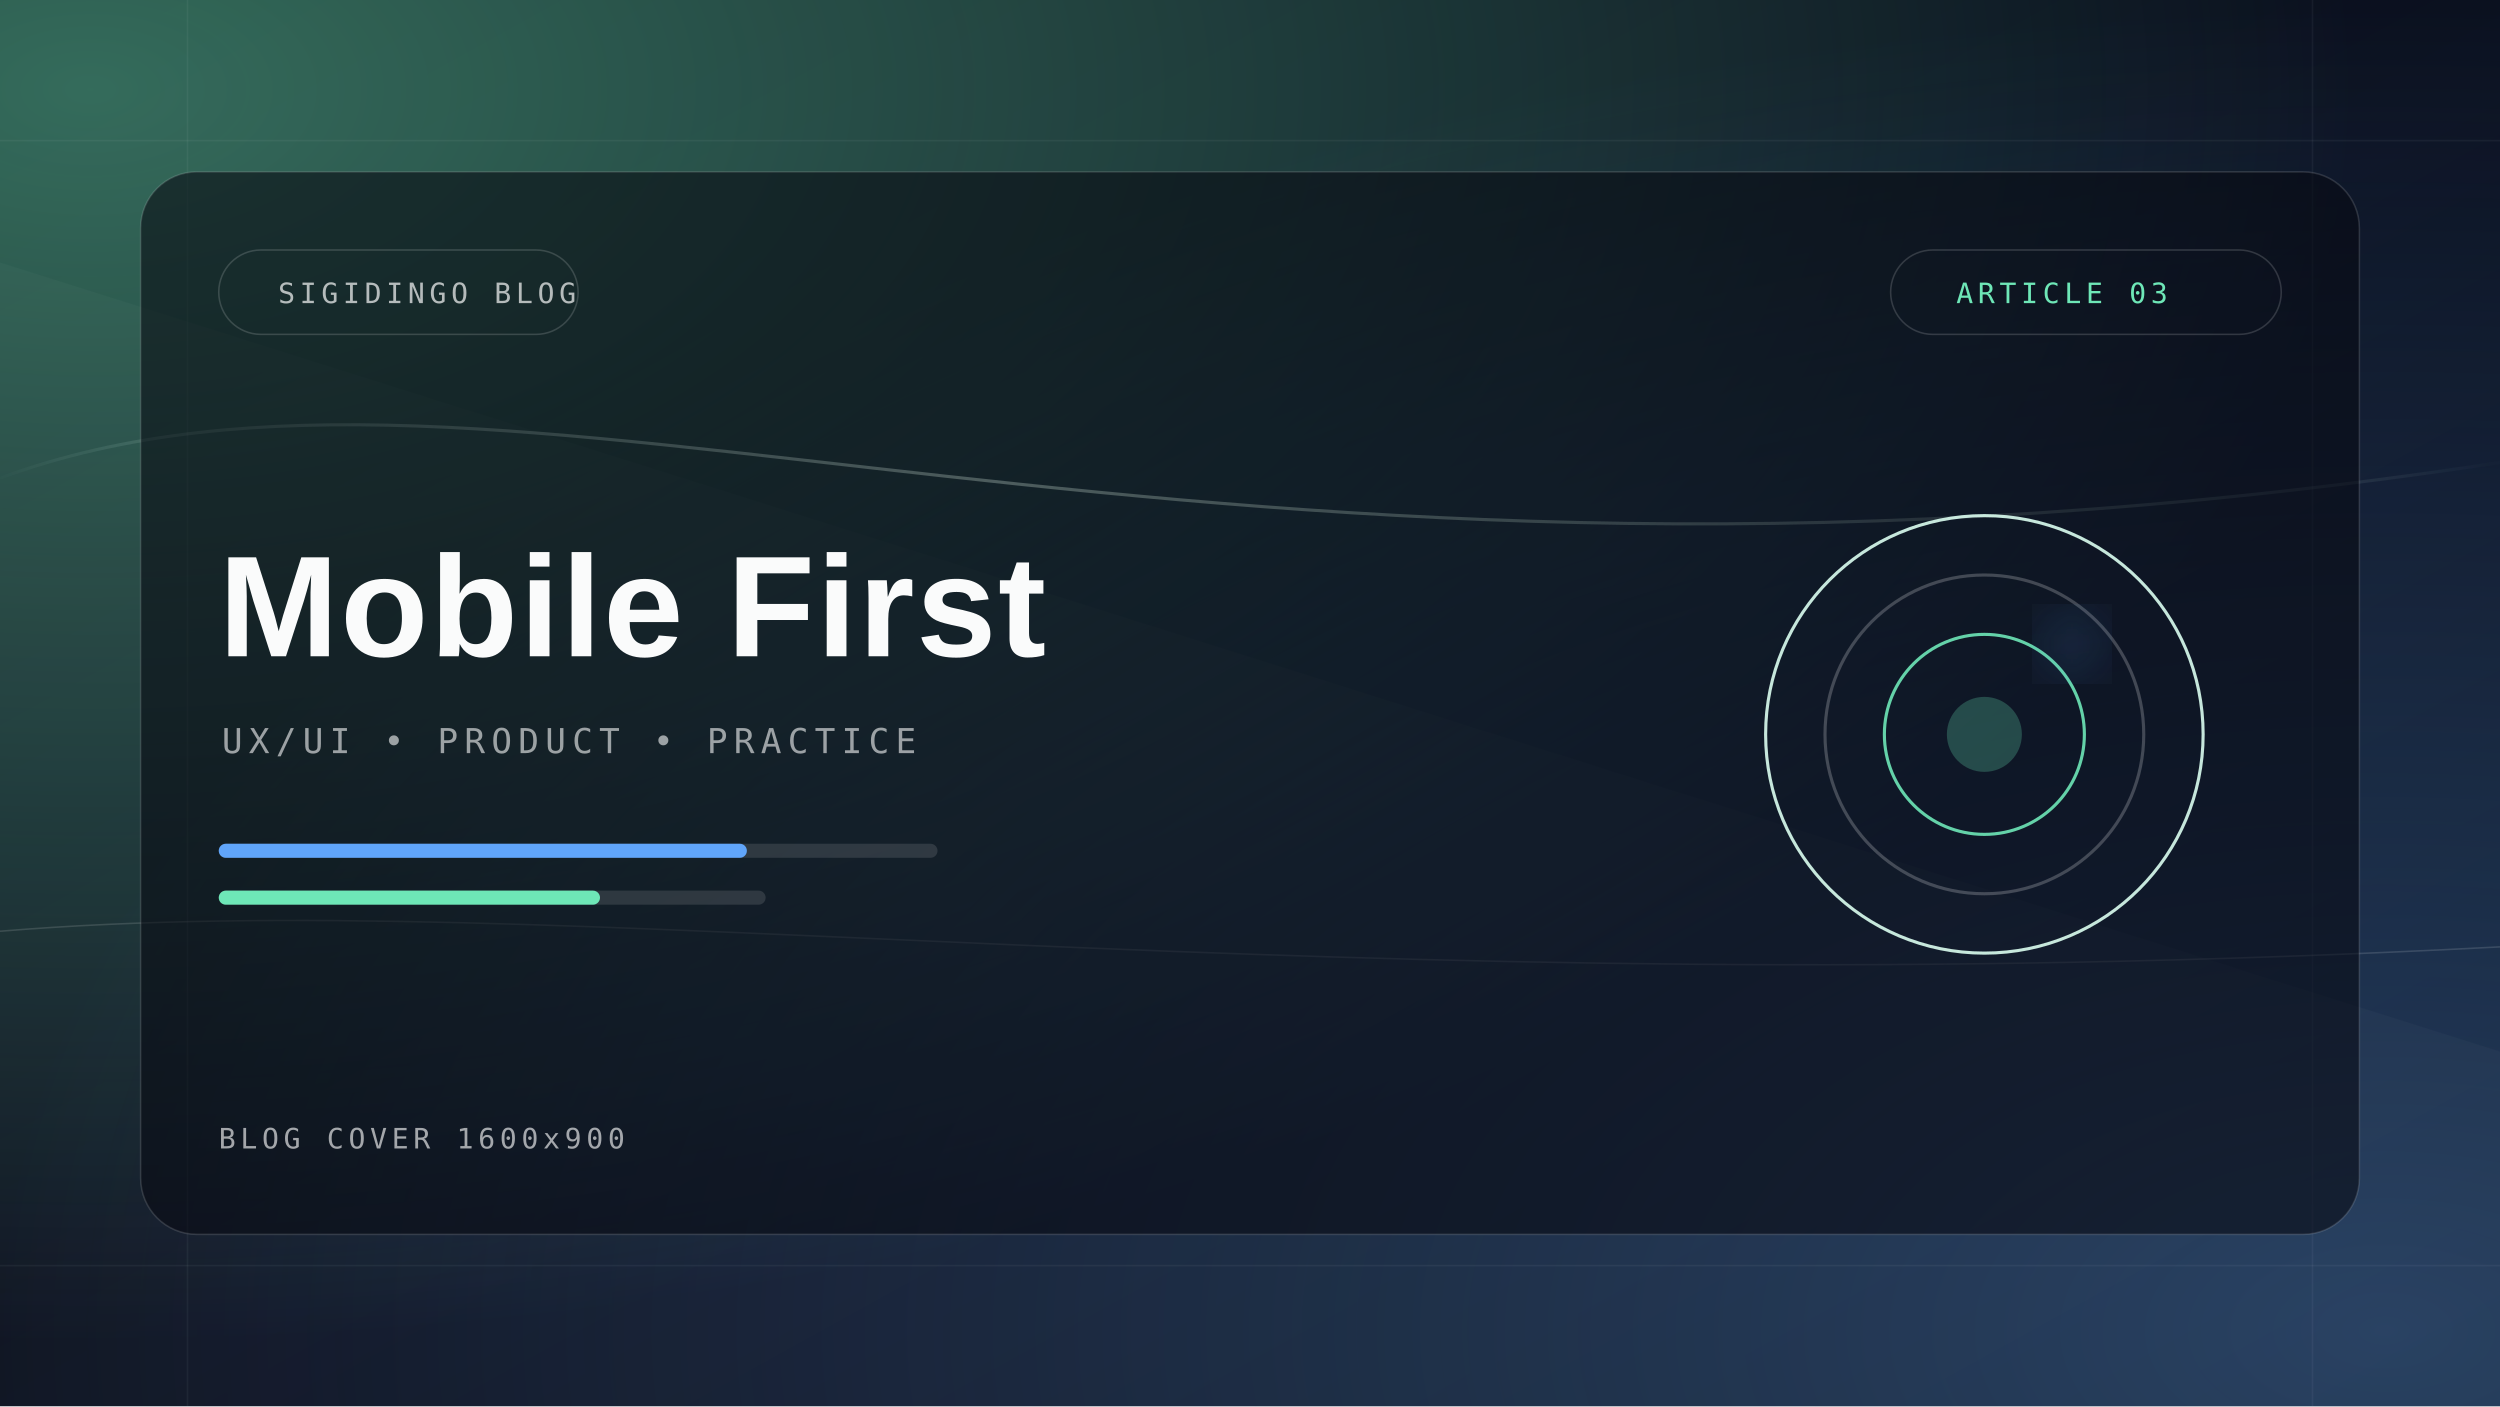
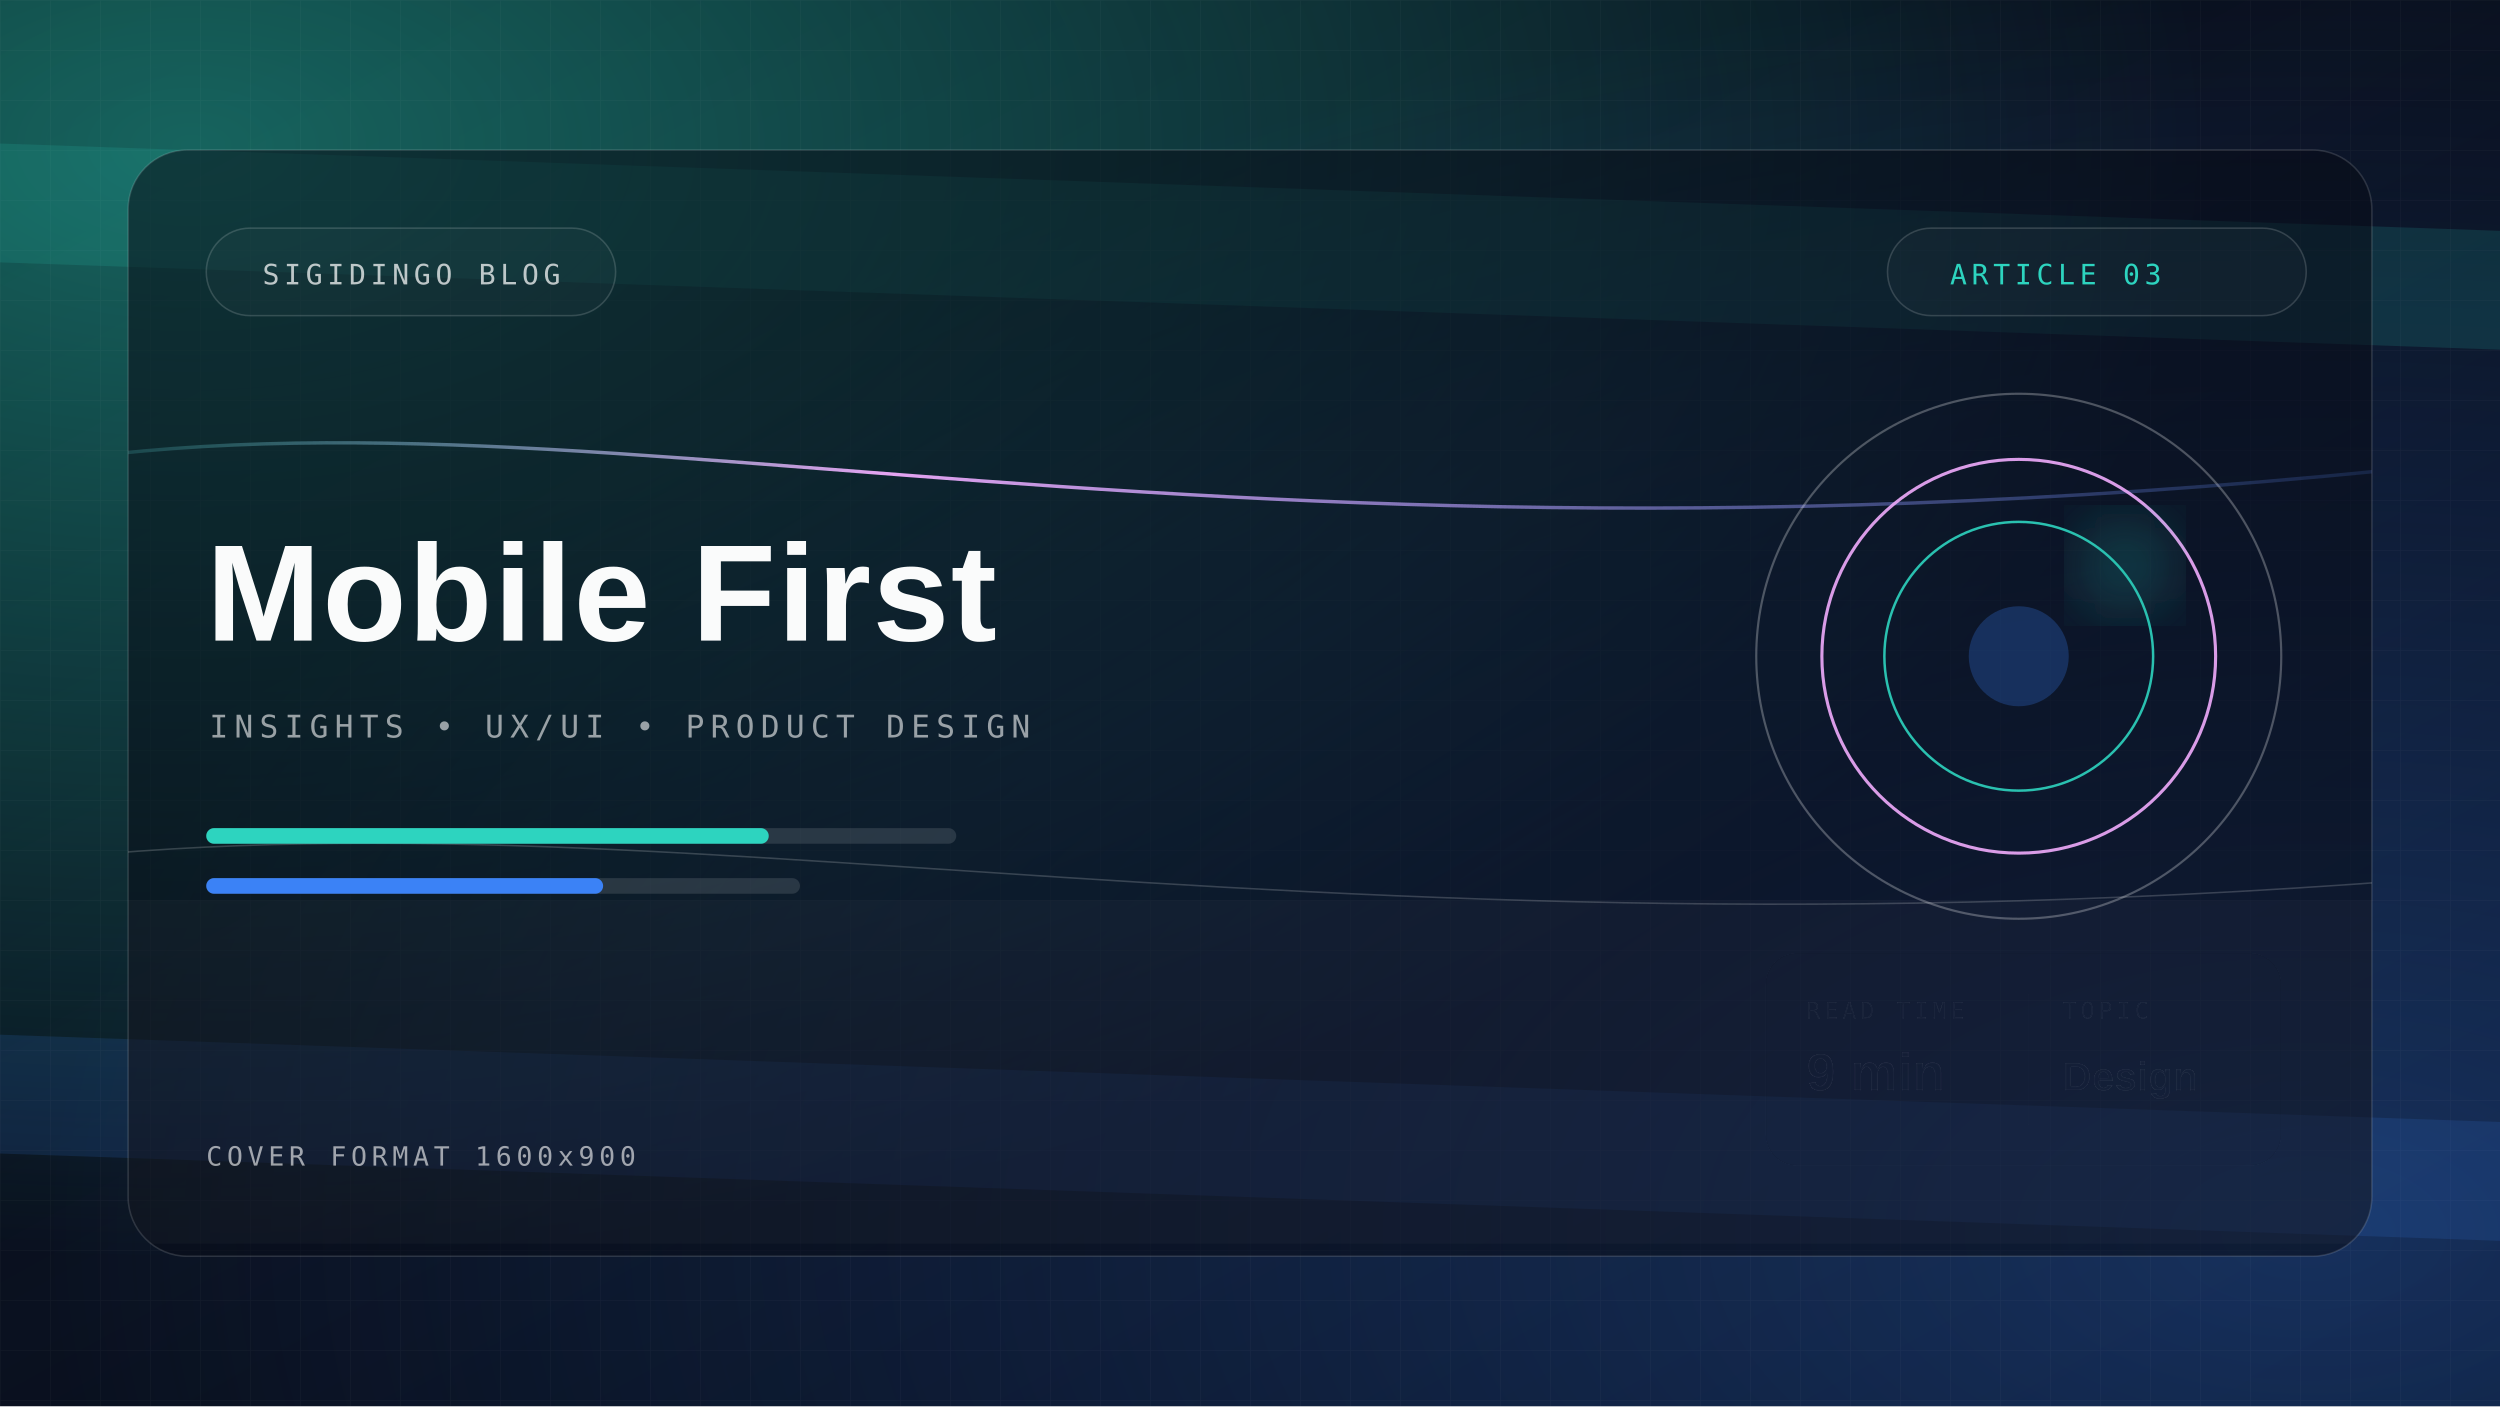
<svg xmlns="http://www.w3.org/2000/svg" width="1600" height="900" viewBox="0 0 1600 900">
  <defs>
    <linearGradient id="bg-3" x1="0" y1="0" x2="1" y2="1">
-       <stop offset="0%" stop-color="#070A12" />
-       <stop offset="52%" stop-color="#0B1120" />
-       <stop offset="100%" stop-color="#05070D" />
+       <stop offset="0%" stop-color="#03050B" />
+       <stop offset="48%" stop-color="#0A1120" />
+       <stop offset="100%" stop-color="#02040A" />
    </linearGradient>
-     <radialGradient id="haloA-3" cx="0.04" cy="0.06" r="0.9">
-       <stop offset="0%" stop-color="#6EE7B7" stop-opacity="0.44" />
-       <stop offset="100%" stop-color="#6EE7B7" stop-opacity="0" />
+     <radialGradient id="glowA-3" cx="0.08" cy="0.1" r="0.8">
+       <stop offset="0%" stop-color="#2DD4BF" stop-opacity="0.45" />
+       <stop offset="100%" stop-color="#2DD4BF" stop-opacity="0" />
    </radialGradient>
-     <radialGradient id="haloB-3" cx="0.95" cy="0.95" r="0.95">
-       <stop offset="0%" stop-color="#60A5FA" stop-opacity="0.34" />
-       <stop offset="100%" stop-color="#60A5FA" stop-opacity="0" />
+     <radialGradient id="glowB-3" cx="0.92" cy="0.88" r="0.9">
+       <stop offset="0%" stop-color="#3B82F6" stop-opacity="0.34" />
+       <stop offset="100%" stop-color="#3B82F6" stop-opacity="0" />
    </radialGradient>
-     <linearGradient id="beam-3" x1="0" y1="0" x2="1" y2="0">
-       <stop offset="0%" stop-color="#DAFEF0" stop-opacity="0" />
-       <stop offset="40%" stop-color="#DAFEF0" stop-opacity="0.95" />
-       <stop offset="100%" stop-color="#DAFEF0" stop-opacity="0" />
+     <linearGradient id="accent-3" x1="0" y1="0" x2="1" y2="0">
+       <stop offset="0%" stop-color="#2DD4BF" stop-opacity="0" />
+       <stop offset="35%" stop-color="#F0ABFC" stop-opacity="0.95" />
+       <stop offset="100%" stop-color="#3B82F6" stop-opacity="0" />
    </linearGradient>
-     <filter id="soft-3" x="-20%" y="-20%" width="140%" height="140%">
-       <feGaussianBlur stdDeviation="24" />
+     <filter id="blur-3" x="-30%" y="-30%" width="160%" height="160%">
+       <feGaussianBlur stdDeviation="26" />
    </filter>
+     <filter id="inner-3" x="-20%" y="-20%" width="140%" height="140%">
+       <feGaussianBlur in="SourceGraphic" stdDeviation="0.6" result="blur" />
+       <feComposite in="SourceGraphic" in2="blur" operator="arithmetic" k2="1" k3="-1" />
+     </filter>
+     <pattern id="grid-3" width="32" height="32" patternUnits="userSpaceOnUse">
+       <path d="M32 0H0V32" fill="none" stroke="rgba(255,255,255,0.035)" stroke-width="1" />
+     </pattern>
+     <clipPath id="mainClip-3">
+       <rect x="82" y="96" width="1436" height="708" rx="38" />
+     </clipPath>
  </defs>
  <rect width="1600" height="900" fill="url(#bg-3)" />
-   <rect width="1600" height="900" fill="url(#haloA-3)" />
-   <rect width="1600" height="900" fill="url(#haloB-3)" />
-   <g stroke="rgba(255,255,255,0.05)" stroke-width="1">
-     <line x1="0" y1="90" x2="1600" y2="90" />
-     <line x1="0" y1="810" x2="1600" y2="810" />
-     <line x1="120" y1="0" x2="120" y2="900" />
-     <line x1="1480" y1="0" x2="1480" y2="900" />
+   <rect width="1600" height="900" fill="url(#glowA-3)" />
+   <rect width="1600" height="900" fill="url(#glowB-3)" />
+   <rect width="1600" height="900" fill="url(#grid-3)" />
+   <g transform="rotate(2,800,450)" opacity="0.14">
+     <rect x="-120" y="120" width="1900" height="76" fill="#2DD4BF" />
+     <rect x="-120" y="690" width="1900" height="76" fill="#3B82F6" />
  </g>
-   <g opacity="0.8">
-     <path d="M0 168 L1600 673 L1600 900 L0 900 Z" fill="rgba(255,255,255,0.03)" />
-     <path d="M0 306 C320 188, 760 424, 1600 296" stroke="url(#beam-3)" stroke-width="2" fill="none" />
-     <path d="M0 596 C360 566, 840 646, 1600 606" stroke="rgba(255,255,255,0.17)" stroke-width="1" fill="none" />
+   <rect x="82" y="96" width="1436" height="708" rx="38" fill="rgba(8,12,22,0.55)" stroke="rgba(255,255,255,0.14)" />
+   <g clip-path="url(#mainClip-3)">
+     <path d="M-40 309 C360 219, 760 405, 1700 281" stroke="url(#accent-3)" stroke-width="2.2" fill="none" />
+     <path d="M-40 559 C420 489, 840 639, 1700 549" stroke="rgba(255,255,255,0.18)" stroke-width="1" fill="none" />
+     <rect x="0" y="576" width="1600" height="220" fill="rgba(255,255,255,0.025)" />
+     <g opacity="0.9">
+       <circle cx="1292" cy="420" r="168" fill="none" stroke="rgba(255,255,255,0.3)" stroke-width="1.4" />
+       <circle cx="1292" cy="420" r="126" fill="none" stroke="#F0ABFC" stroke-width="2" />
+       <circle cx="1292" cy="420" r="86" fill="none" stroke="#2DD4BF" stroke-width="1.6" />
+       <circle cx="1292" cy="420" r="32" fill="#3B82F6" fill-opacity="0.28" />
+       <circle cx="1360" cy="362" r="24" fill="#2DD4BF" fill-opacity="0.5" filter="url(#blur-3)" />
+     </g>
  </g>
-   <rect x="90" y="110" width="1420" height="680" rx="36" fill="rgba(7,10,18,0.58)" stroke="rgba(255,255,255,0.14)" />
-   <path d="M130 212 H1470" stroke="url(#beam-3)" stroke-width="2" />
-   <path d="M130 690 H1470" stroke="url(#beam-3)" stroke-width="2" />
-   <g fill="none" stroke="rgba(255,255,255,0.16)">
-     <rect x="140" y="160" width="230" height="54" rx="27" />
-     <rect x="1210" y="160" width="250" height="54" rx="27" />
+   <g>
+     <rect x="132" y="146" width="262" height="56" rx="28" fill="rgba(255,255,255,0.02)" stroke="rgba(255,255,255,0.16)" />
+     <rect x="1208" y="146" width="268" height="56" rx="28" fill="rgba(255,255,255,0.02)" stroke="rgba(255,255,255,0.16)" />
+     <text x="168" y="182" font-family="Consolas, monospace" font-size="18" letter-spacing="3" fill="rgba(255,255,255,0.72)">SIGIDINGO BLOG</text>
+     <text x="1248" y="182" font-family="Consolas, monospace" font-size="18" letter-spacing="3" fill="#2DD4BF">ARTICLE 03</text>
  </g>
-   <text x="178" y="194" font-family="Consolas, monospace" font-size="18" letter-spacing="3" fill="rgba(255,255,255,0.68)">SIGIDINGO BLOG</text>
-   <text x="1252" y="194" font-family="Consolas, monospace" font-size="18" letter-spacing="3" fill="#6EE7B7">ARTICLE 03</text>
-   <text x="140" y="420" font-family="Sora, Arial, sans-serif" font-weight="700" font-size="92" letter-spacing="1.2" fill="rgba(255,255,255,0.98)">Mobile First</text>
-   <text x="142" y="482" font-family="Consolas, monospace" font-size="22" letter-spacing="4" fill="rgba(255,255,255,0.58)">UX/UI  •  PRODUCT  •  PRACTICE</text>
  <g>
-     <rect x="140" y="540" width="460" height="9" rx="4.5" fill="rgba(255,255,255,0.12)" />
-     <rect x="140" y="540" width="338" height="9" rx="4.5" fill="#60A5FA" />
-     <rect x="140" y="570" width="350" height="9" rx="4.5" fill="rgba(255,255,255,0.12)" />
-     <rect x="140" y="570" width="244" height="9" rx="4.5" fill="#6EE7B7" />
+     <text x="132" y="410" font-family="Sora, Arial, sans-serif" font-weight="700" font-size="88" letter-spacing="1.1" fill="rgba(255,255,255,0.98)">Mobile First</text>
+     <text x="134" y="472" font-family="Consolas, monospace" font-size="20" letter-spacing="4" fill="rgba(255,255,255,0.58)">INSIGHTS  •  UX/UI  •  PRODUCT DESIGN</text>
+     <rect x="132" y="530" width="480" height="10" rx="5" fill="rgba(255,255,255,0.12)" />
+     <rect x="132" y="530" width="360" height="10" rx="5" fill="#2DD4BF" />
+     <rect x="132" y="562" width="380" height="10" rx="5" fill="rgba(255,255,255,0.12)" />
+     <rect x="132" y="562" width="254" height="10" rx="5" fill="#3B82F6" />
  </g>
-   <g opacity="0.9">
-     <circle cx="1270" cy="470" r="140" fill="none" stroke="#DAFEF0" stroke-width="2" />
-     <circle cx="1270" cy="470" r="102" fill="none" stroke="rgba(255,255,255,0.24)" stroke-width="2" />
-     <circle cx="1270" cy="470" r="64" fill="none" stroke="#6EE7B7" stroke-width="2" />
-     <circle cx="1270" cy="470" r="24" fill="#6EE7B7" fill-opacity="0.28" />
-     <circle cx="1326" cy="412" r="18" fill="#60A5FA" fill-opacity="0.45" filter="url(#soft-3)" />
+   <g transform="translate(1130,610)" filter="url(#inner-3)">
+     <rect x="0" y="0" width="330" height="136" rx="20" fill="rgba(7,11,20,0.5)" stroke="rgba(255,255,255,0.16)" />
+     <text x="26" y="42" font-family="Consolas, monospace" font-size="15" letter-spacing="2.5" fill="rgba(255,255,255,0.65)">READ TIME</text>
+     <text x="26" y="88" font-family="Sora, Arial, sans-serif" font-weight="600" font-size="34" fill="#F0ABFC">9 min</text>
+     <line x1="168" y1="26" x2="168" y2="110" stroke="rgba(255,255,255,0.12)" />
+     <text x="190" y="42" font-family="Consolas, monospace" font-size="15" letter-spacing="2.5" fill="rgba(255,255,255,0.65)">TOPIC</text>
+     <text x="190" y="88" font-family="Sora, Arial, sans-serif" font-weight="600" font-size="26" fill="rgba(255,255,255,0.94)">Design</text>
  </g>
-   <text x="140" y="735" font-family="Consolas, monospace" font-size="18" letter-spacing="3" fill="rgba(255,255,255,0.62)">BLOG COVER 1600x900</text>
+   <text x="132" y="746" font-family="Consolas, monospace" font-size="17" letter-spacing="3" fill="rgba(255,255,255,0.6)">COVER FORMAT 1600x900</text>
</svg>
